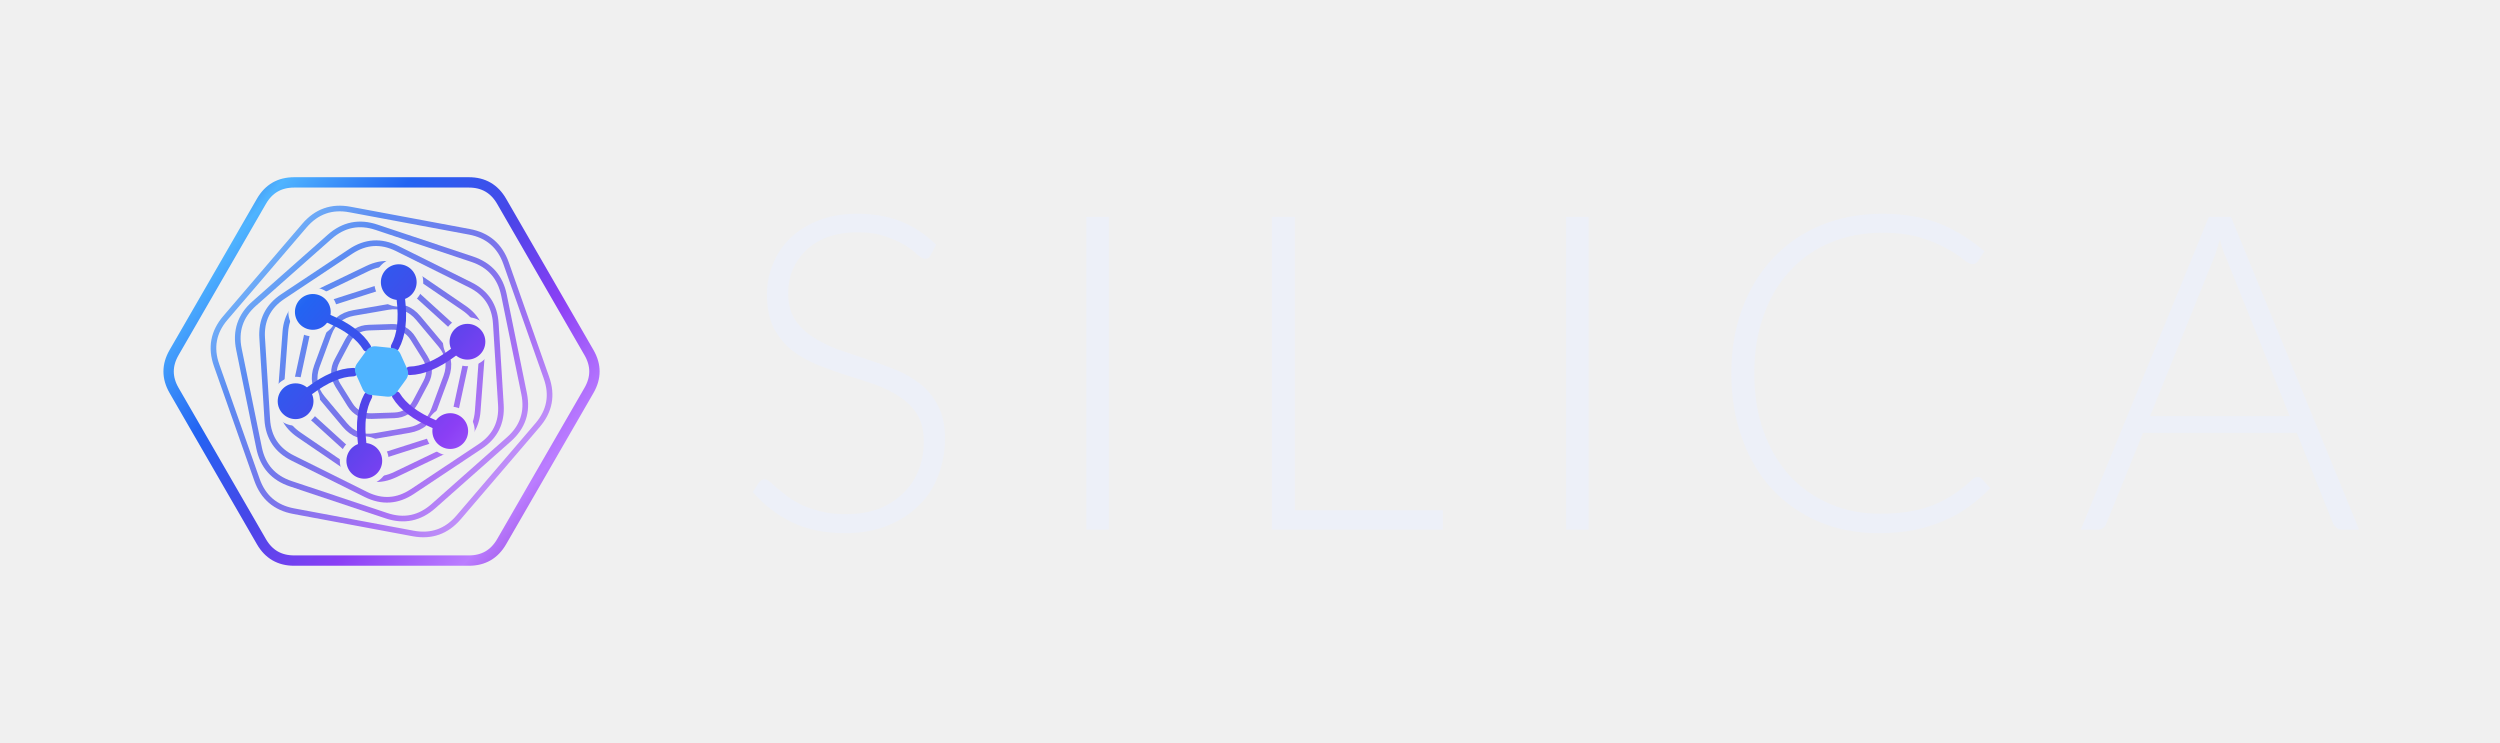
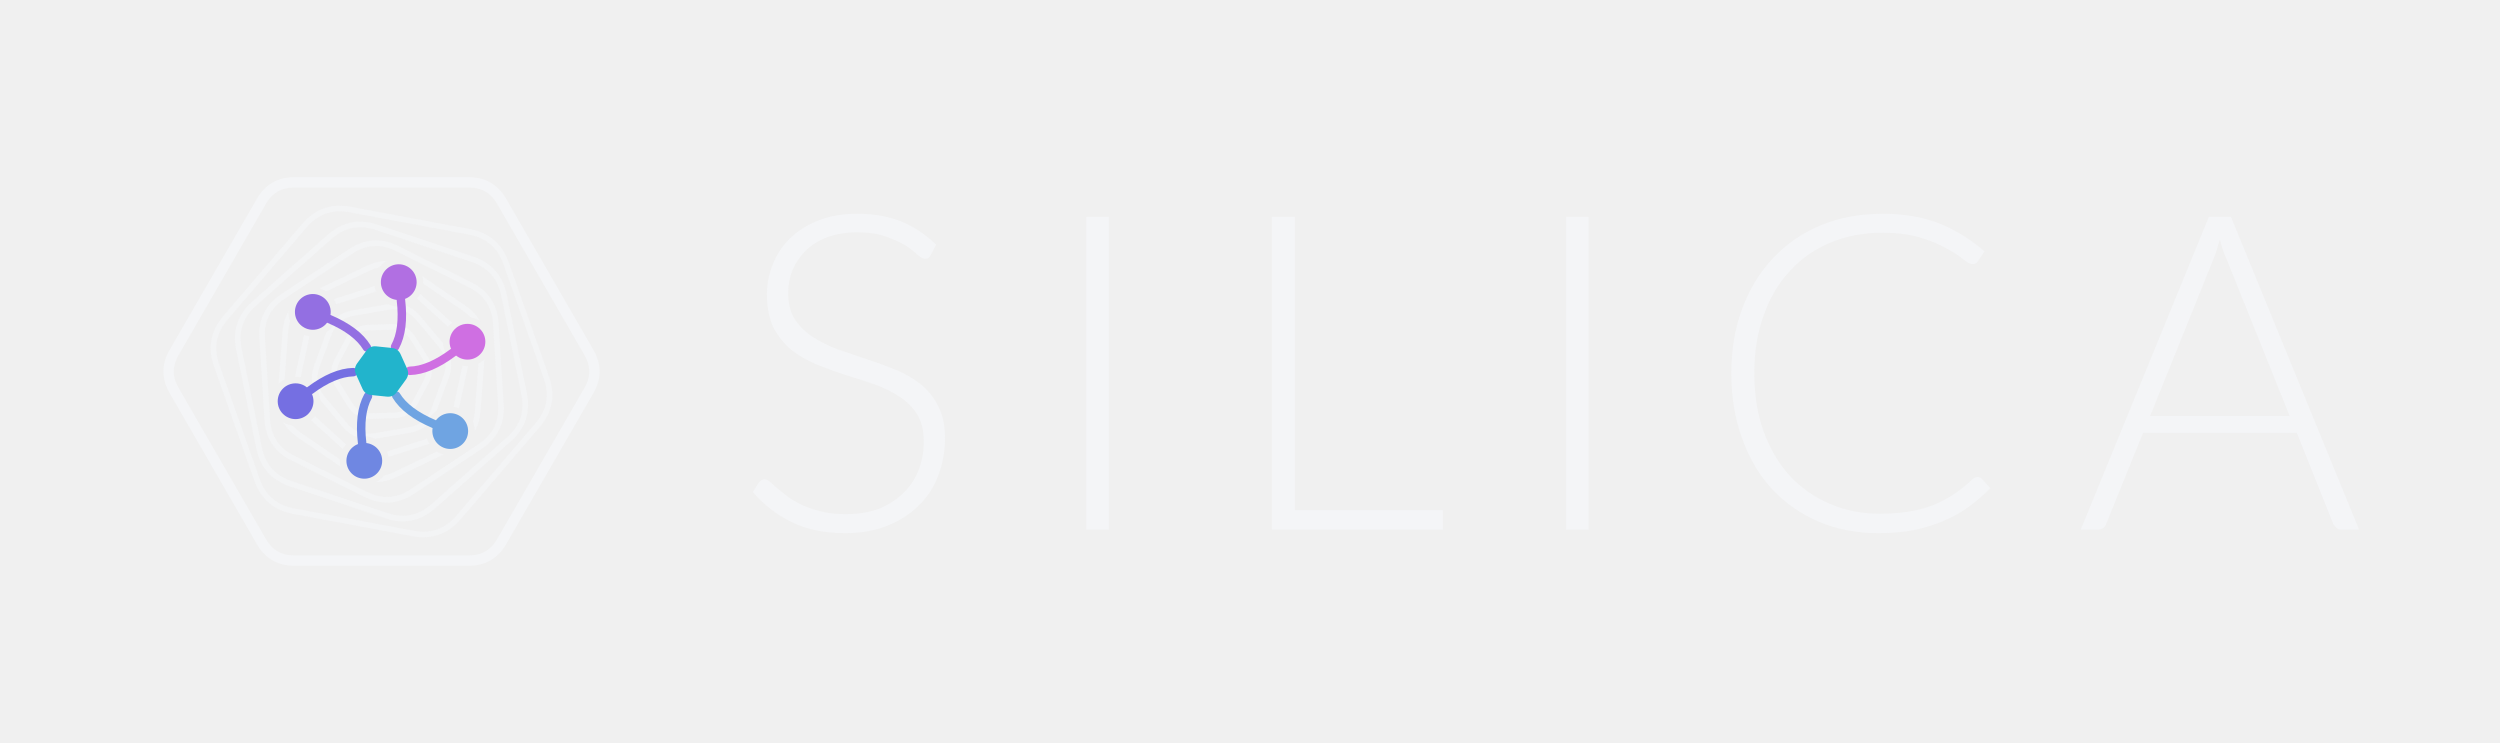
<svg xmlns="http://www.w3.org/2000/svg" viewBox="0 0 498 148" width="498" height="148" role="img" aria-label="Silica">
-   <svg x="28" y="26" width="96" height="96" viewBox="0 0 512 512">
+   <svg x="28" y="26" width="96" height="96" viewBox="0 0 512 512" color="#F4F5F7">
    <defs>
-       <linearGradient id="mark-c" gradientUnits="userSpaceOnUse" x1="26" y1="61" x2="486" y2="451">
-         <stop offset="0" stop-color="#1637c9" />
-         <stop offset="0.15" stop-color="#4fb4ff" />
-         <stop offset="0.32" stop-color="#2364f2" />
-         <stop offset="0.5" stop-color="#4a45e8" />
-         <stop offset="0.66" stop-color="#8b3ff5" />
-         <stop offset="0.83" stop-color="#bb7dff" />
-         <stop offset="1" stop-color="#7a24c4" />
-       </linearGradient>
      <mask id="mark-h" maskUnits="userSpaceOnUse" x="0" y="0" width="512" height="512">
        <rect width="512" height="512" fill="#fff" />
        <circle cx="329.0" cy="319.3" r="26.0" fill="#000" />
        <circle cx="237.7" cy="350.9" r="26.0" fill="#000" />
        <circle cx="164.7" cy="287.6" r="26.0" fill="#000" />
        <circle cx="183.0" cy="192.7" r="26.0" fill="#000" />
        <circle cx="274.3" cy="161.1" r="26.0" fill="#000" />
        <circle cx="347.3" cy="224.4" r="26.0" fill="#000" />
        <circle cx="256.0" cy="256.0" r="35.0" fill="#000" />
      </mask>
    </defs>
-     <path d="M476.4 235.9Q488.0 256.0 476.4 276.1L383.6 436.8Q372.0 456.9 348.8 456.9L163.2 456.9Q140.0 456.9 128.4 436.8L35.6 276.1Q24.0 256.0 35.6 235.9L128.4 75.2Q140.0 55.1 163.2 55.1L348.8 55.1Q372.0 55.1 383.6 75.2Z" fill="none" stroke="url(#mark-c)" stroke-width="11" stroke-linejoin="round" />
-     <g mask="url(#mark-h)" fill="none" stroke="url(#mark-c)" stroke-width="6" stroke-linejoin="round" opacity=".72">
+     <path d="M476.4 235.9Q488.0 256.0 476.4 276.1L383.6 436.8Q372.0 456.9 348.8 456.9L163.2 456.9Q140.0 456.9 128.4 436.8L35.6 276.1Q24.0 256.0 35.6 235.9L128.4 75.2Q140.0 55.1 163.2 55.1L348.8 55.1Q372.0 55.1 383.6 75.2Z" fill="none" stroke="currentColor" stroke-width="11" stroke-linejoin="round" />
+     <g mask="url(#mark-h)" fill="none" stroke="currentColor" stroke-width="6" stroke-linejoin="round" opacity=".72">
      <path d="M431.2 262.6Q441.1 290.5 421.8 313.0L337.9 411.0Q318.6 433.5 289.6 428.1L162.7 404.4Q133.6 399.0 123.7 371.1L80.8 249.4Q70.9 221.5 90.2 199.0L174.1 101.0Q193.4 78.5 222.4 83.9L349.3 107.6Q378.4 113.0 388.3 140.9Z" />
      <path d="M407.5 279.7Q413.4 308.6 391.3 328.1L311.2 399.0Q289.1 418.6 261.2 409.2L159.7 375.3Q131.8 366.0 125.9 337.1L104.5 232.3Q98.6 203.4 120.7 183.9L200.8 113.0Q222.9 93.4 250.8 102.8L352.3 136.7Q380.2 146.0 386.1 174.9Z" />
      <path d="M382.8 291.5Q384.6 319.8 360.9 335.6L288.7 383.6Q265.0 399.3 239.5 386.7L161.9 348.1Q136.4 335.5 134.6 307.1L129.2 220.5Q127.4 192.2 151.1 176.4L223.3 128.4Q247.0 112.7 272.5 125.3L350.1 163.9Q375.6 176.5 377.4 204.9Z" />
      <path d="M358.2 298.0Q356.2 324.4 332.3 335.9L270.7 365.5Q246.9 376.9 225.0 362.0L168.6 323.5Q146.7 308.6 148.7 282.1L153.8 214.0Q155.8 187.6 179.7 176.1L241.3 146.5Q265.1 135.1 287.0 150.0L343.4 188.5Q365.3 203.4 363.3 229.9Z" />
      <path d="M334.3 299.4Q329.3 322.5 306.8 329.7L257.5 345.5Q235.0 352.7 217.5 336.8L179.3 302.1Q161.8 286.2 166.8 263.1L177.7 212.6Q182.7 189.5 205.2 182.3L254.5 166.5Q277.0 159.3 294.5 175.2L332.7 209.9Q350.2 225.8 345.2 248.9Z" />
      <path d="M311.9 296.2Q305.1 314.8 285.5 318.2L249.2 324.5Q229.6 327.9 216.9 312.7L193.2 284.4Q180.5 269.1 187.3 250.4L200.1 215.8Q206.9 197.2 226.5 193.8L262.8 187.5Q282.4 184.1 295.1 199.3L318.8 227.6Q331.5 242.9 324.7 261.6Z" />
      <path d="M291.9 288.7Q284.7 302.1 269.5 302.6L245.6 303.4Q230.4 303.9 222.4 291.0L209.7 270.7Q201.7 257.8 208.9 244.4L220.1 223.3Q227.3 209.9 242.5 209.4L266.4 208.6Q281.6 208.1 289.6 221.0L302.3 241.3Q310.3 254.2 303.1 267.6Z" />
      <path d="M274.7 277.5Q269.0 285.2 259.5 284.2L246.7 282.9Q237.2 281.9 233.3 273.1L228.1 261.4Q224.2 252.7 229.8 244.9L237.3 234.5Q243.0 226.8 252.5 227.8L265.3 229.1Q274.8 230.1 278.7 238.9L283.9 250.6Q287.8 259.3 282.2 267.1Z" />
    </g>
-     <g fill="none" stroke="url(#mark-c)" stroke-width="9" stroke-linecap="round">
-       <path d="M271.6 281.6 Q282.4 299.3 311.6 311.8" />
-       <path d="M241.6 282.3 Q231.7 300.5 235.4 332.0" />
-       <path d="M226.0 256.7 Q205.3 257.2 179.9 276.2" />
-       <path d="M240.4 230.4 Q229.6 212.7 200.4 200.2" />
-       <path d="M270.4 229.7 Q280.3 211.5 276.6 180.0" />
-       <path d="M286.0 255.3 Q306.7 254.8 332.1 235.8" />
+     <g fill="none" stroke="currentColor" stroke-width="9" stroke-linecap="round">
+       <path class="n0" stroke="#6FA4E2" d="M271.6 281.6 Q282.4 299.3 311.6 311.8" />
+       <path class="n1" stroke="#6F87E2" d="M241.6 282.3 Q231.7 300.5 235.4 332.0" />
+       <path class="n2" stroke="#756FE2" d="M226.0 256.7 Q205.3 257.2 179.9 276.2" />
+       <path class="n3" stroke="#936FE2" d="M240.4 230.4 Q229.6 212.7 200.4 200.2" />
+       <path class="n4" stroke="#B16FE2" d="M270.4 229.7 Q280.3 211.5 276.6 180.0" />
+       <path class="n5" stroke="#CF6FE2" d="M286.0 255.3 Q306.7 254.8 332.1 235.8" />
    </g>
-     <g fill="url(#mark-c)">
-       <circle cx="329.0" cy="319.3" r="19.0" />
-       <circle cx="237.7" cy="350.9" r="19.0" />
-       <circle cx="164.7" cy="287.6" r="19.0" />
-       <circle cx="183.0" cy="192.7" r="19.0" />
-       <circle cx="274.3" cy="161.1" r="19.0" />
-       <circle cx="347.3" cy="224.4" r="19.0" />
+     <g fill="currentColor">
+       <circle cx="329.0" cy="319.3" r="19.0" class="n0" fill="#6FA4E2" />
+       <circle cx="237.7" cy="350.9" r="19.0" class="n1" fill="#6F87E2" />
+       <circle cx="164.7" cy="287.6" r="19.0" class="n2" fill="#756FE2" />
+       <circle cx="183.0" cy="192.7" r="19.0" class="n3" fill="#936FE2" />
+       <circle cx="274.3" cy="161.1" r="19.0" class="n4" fill="#B16FE2" />
+       <circle cx="347.3" cy="224.4" r="19.0" class="n5" fill="#CF6FE2" />
    </g>
-     <path d="M272.1 278.1Q268.2 283.4 261.6 282.7L244.9 281.0Q238.4 280.3 235.7 274.2L228.8 258.9Q226.2 252.9 230.0 247.5L239.9 233.9Q243.8 228.6 250.4 229.3L267.1 231.0Q273.6 231.7 276.3 237.8L283.2 253.1Q285.8 259.1 282.0 264.5Z" fill="#4fb4ff" />
+     <path d="M272.1 278.1Q268.2 283.4 261.6 282.7L244.9 281.0Q238.4 280.3 235.7 274.2L228.8 258.9Q226.2 252.9 230.0 247.5L239.9 233.9Q243.8 228.6 250.4 229.3L267.1 231.0Q273.6 231.7 276.3 237.8L283.2 253.1Q285.8 259.1 282.0 264.5Z" class="sig" fill="#22B4CC" />
  </svg>
-   <g transform="translate(146.0 105.5) scale(0.88)" fill="#edf0f8">
+   <g transform="translate(146.0 105.5) scale(0.88)" fill="#F4F5F7">
    <path d="M44.8 -62.2Q44.4 -61.3 43.5 -61.3Q42.9 -61.3 41.8 -62.2Q40.8 -63.2 39.1 -64.3Q37.3 -65.4 34.7 -66.3Q32.1 -67.3 28.2 -67.3Q24.4 -67.3 21.4 -66.2Q18.5 -65.1 16.5 -63.2Q14.6 -61.3 13.5 -58.8Q12.5 -56.3 12.5 -53.6Q12.5 -50 14 -47.6Q15.6 -45.2 18.1 -43.6Q20.6 -42 23.7 -40.8Q26.9 -39.7 30.2 -38.6Q33.6 -37.5 36.8 -36.2Q40 -34.9 42.5 -32.9Q45 -30.9 46.5 -27.9Q48 -25 48 -20.7Q48 -16.2 46.5 -12.3Q45 -8.3 42.1 -5.5Q39.2 -2.6 35 -0.9Q30.8 0.8 25.4 0.8Q18.4 0.8 13.3 -1.7Q8.2 -4.2 4.5 -8.5L5.9 -10.7Q6.5 -11.4 7.2 -11.4Q7.7 -11.4 8.4 -10.8Q9.1 -10.2 10.1 -9.3Q11.1 -8.5 12.5 -7.4Q13.9 -6.4 15.8 -5.5Q17.6 -4.7 20 -4.1Q22.4 -3.5 25.5 -3.5Q29.7 -3.5 33 -4.7Q36.2 -6 38.5 -8.2Q40.8 -10.4 42 -13.4Q43.2 -16.4 43.2 -19.9Q43.2 -23.7 41.7 -26.1Q40.2 -28.5 37.7 -30.1Q35.1 -31.8 32 -32.9Q28.8 -34 25.5 -35Q22.1 -36.1 18.9 -37.4Q15.8 -38.7 13.2 -40.7Q10.8 -42.7 9.2 -45.7Q7.7 -48.8 7.7 -53.3Q7.7 -56.9 9.1 -60.2Q10.4 -63.5 13 -66Q15.6 -68.5 19.4 -70Q23.2 -71.5 28.2 -71.5Q33.6 -71.5 38 -69.8Q42.4 -68 46 -64.5Z M85.1 0H80V-70.8H85.1Z M160.7 -4.4V0H122V-70.8H127.2V-4.4Z M193.7 0H188.6V-70.8H193.7Z M281.7 -11.9Q282.2 -11.9 282.6 -11.6L284.6 -9.4Q282.4 -7.1 279.8 -5.2Q277.2 -3.3 274.1 -2Q271.1 -0.7 267.4 0.1Q263.7 0.8 259.3 0.8Q251.9 0.8 245.8 -1.8Q239.7 -4.4 235.3 -9.1Q230.9 -13.8 228.5 -20.5Q226 -27.2 226 -35.4Q226 -43.5 228.5 -50.1Q231 -56.8 235.5 -61.5Q240 -66.3 246.3 -68.9Q252.6 -71.5 260.2 -71.5Q267.5 -71.5 273.1 -69.3Q278.7 -67 283.3 -63L281.8 -60.7Q281.4 -60.1 280.5 -60.1Q279.9 -60.1 278.5 -61.2Q277.2 -62.3 274.8 -63.6Q272.4 -65 268.8 -66.1Q265.2 -67.2 260.2 -67.2Q253.8 -67.2 248.5 -65Q243.2 -62.8 239.4 -58.7Q235.5 -54.6 233.4 -48.7Q231.2 -42.8 231.2 -35.4Q231.2 -27.9 233.4 -22Q235.6 -16.1 239.4 -12Q243.2 -8 248.4 -5.8Q253.5 -3.6 259.6 -3.6Q263.4 -3.6 266.3 -4.1Q269.3 -4.6 271.8 -5.6Q274.3 -6.6 276.5 -8.1Q278.6 -9.5 280.7 -11.5Q280.9 -11.7 281.2 -11.8Q281.4 -11.9 281.7 -11.9Z M352.4 -25.7 338 -61.5Q337.2 -63.2 336.6 -65.7Q336.2 -64.5 335.9 -63.4Q335.6 -62.3 335.2 -61.4L320.8 -25.7ZM368.1 0H364.1Q363.4 0 363 -0.4Q362.5 -0.8 362.2 -1.4L354 -21.9H319.2L310.9 -1.4Q310.7 -0.8 310.2 -0.4Q309.7 0 309 0H305.1L334.1 -70.8H339.1Z" />
  </g>
</svg>
